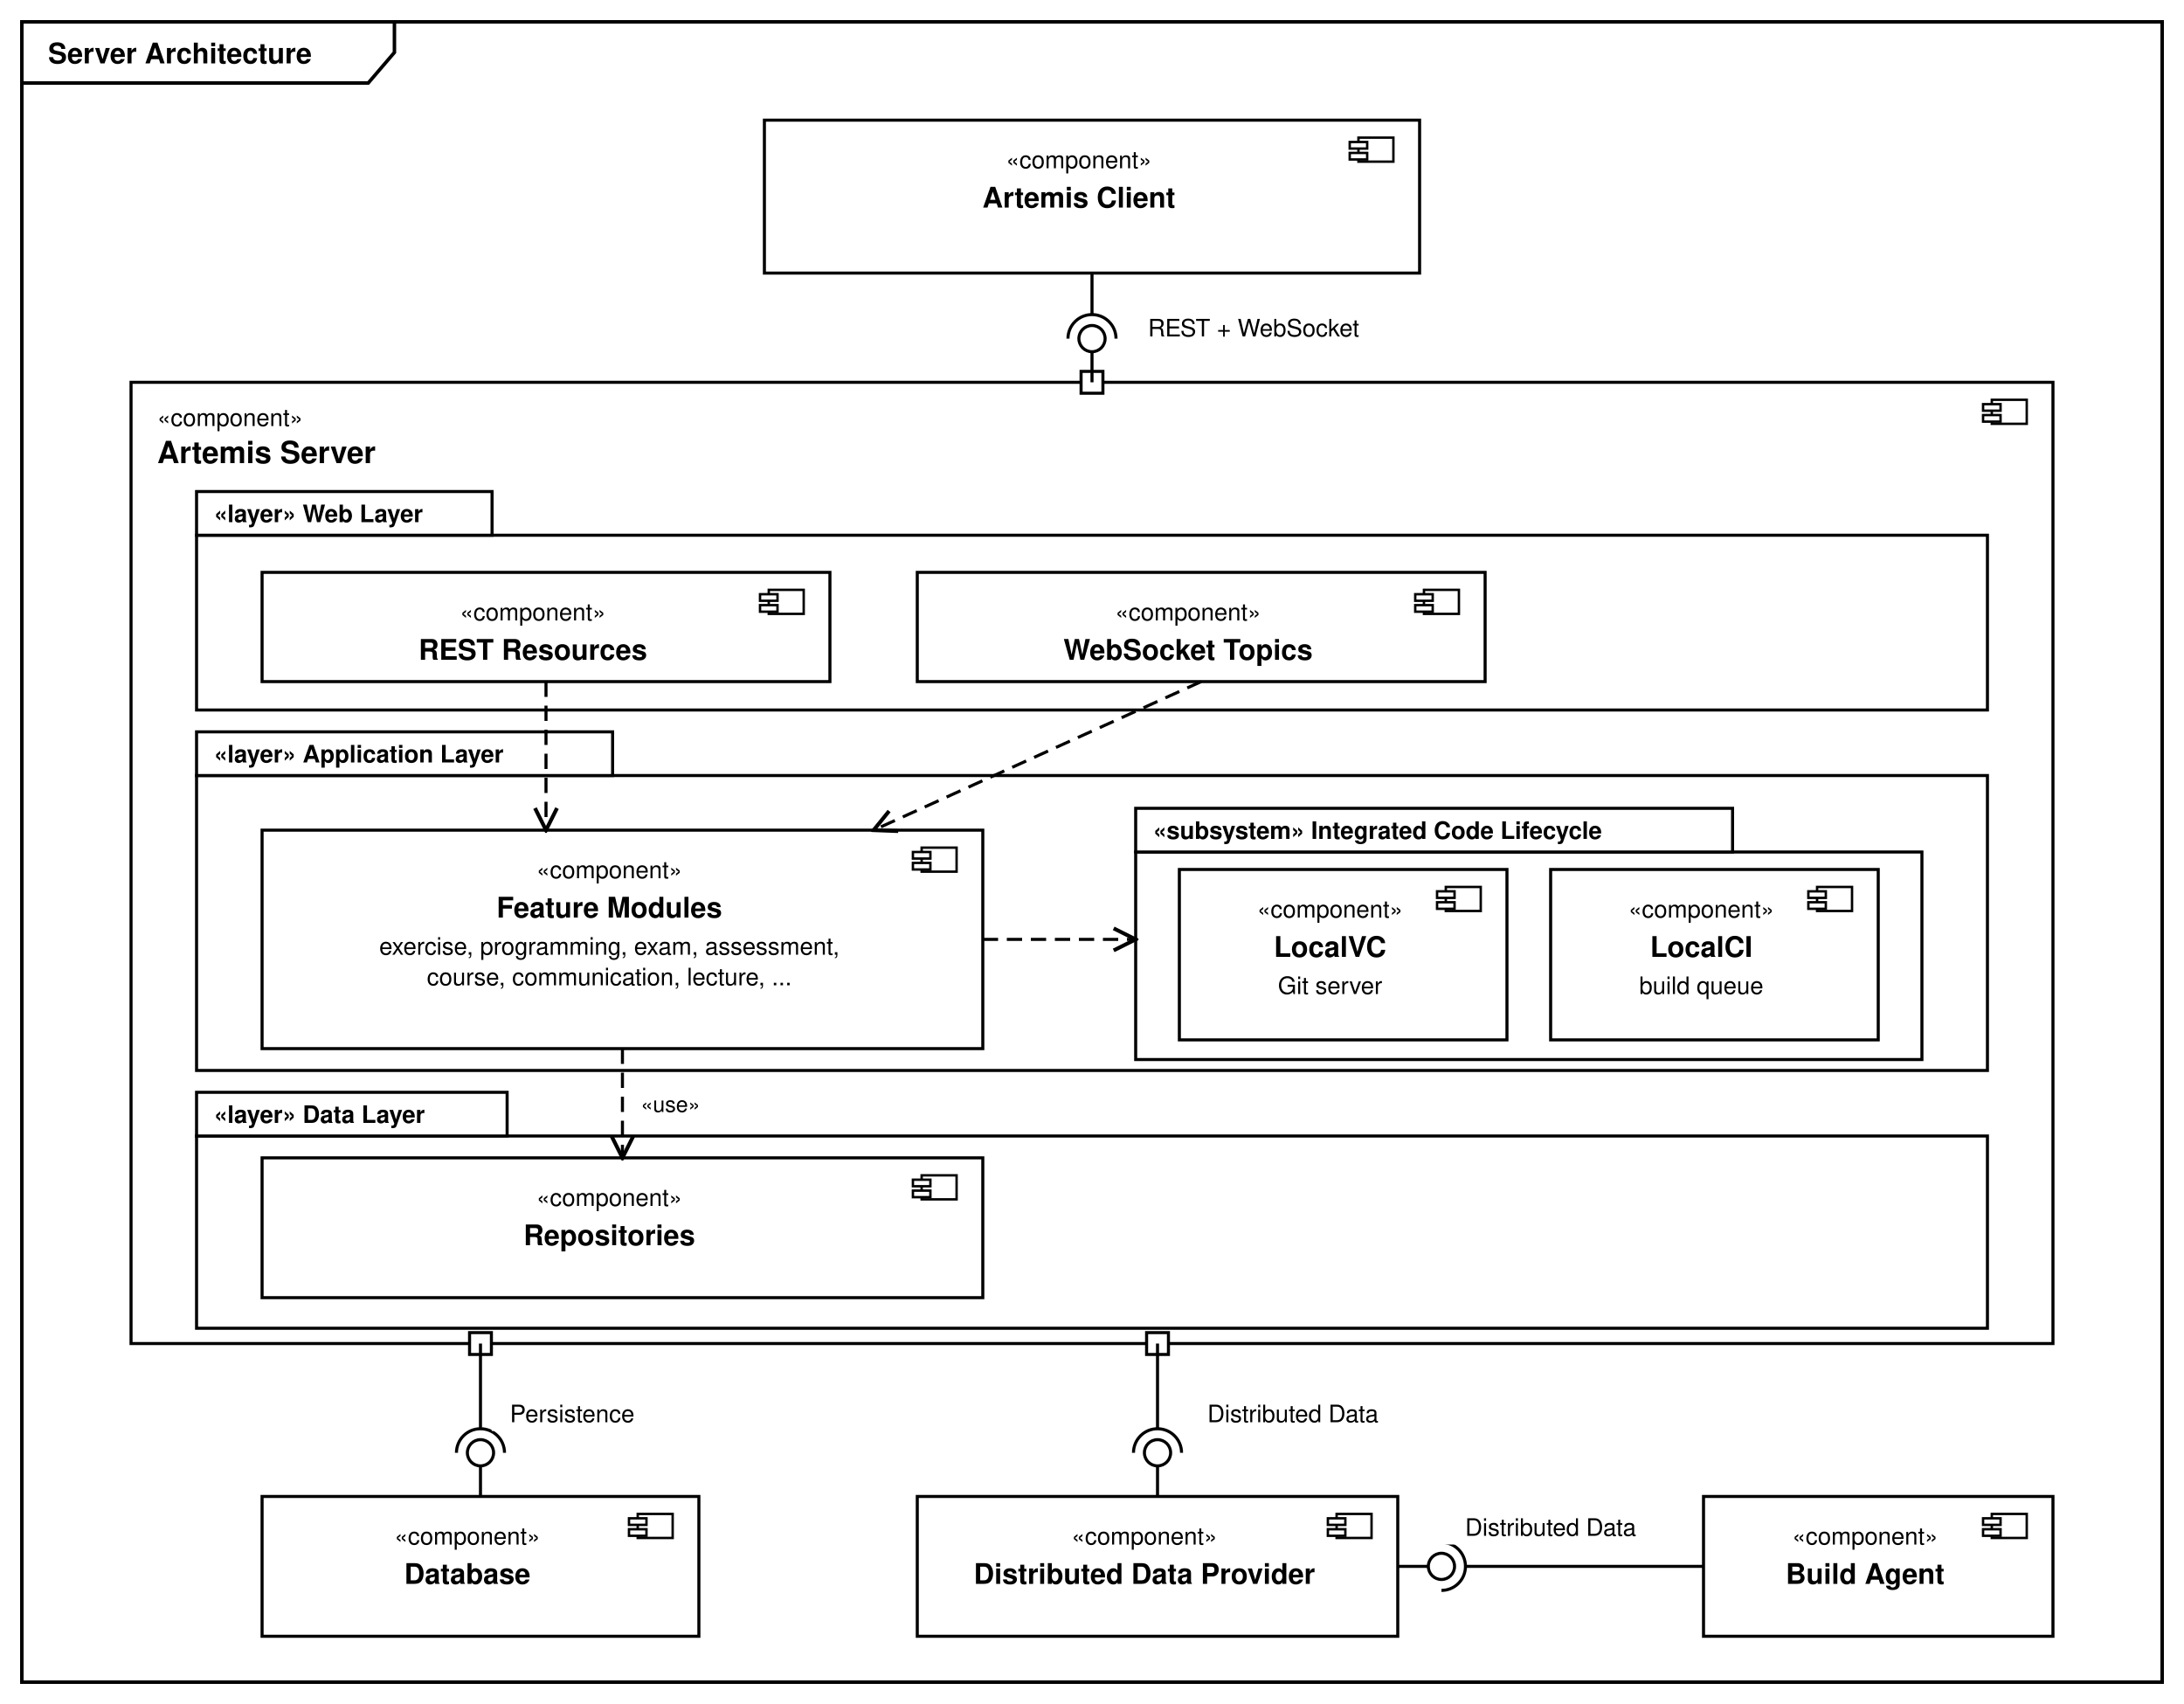
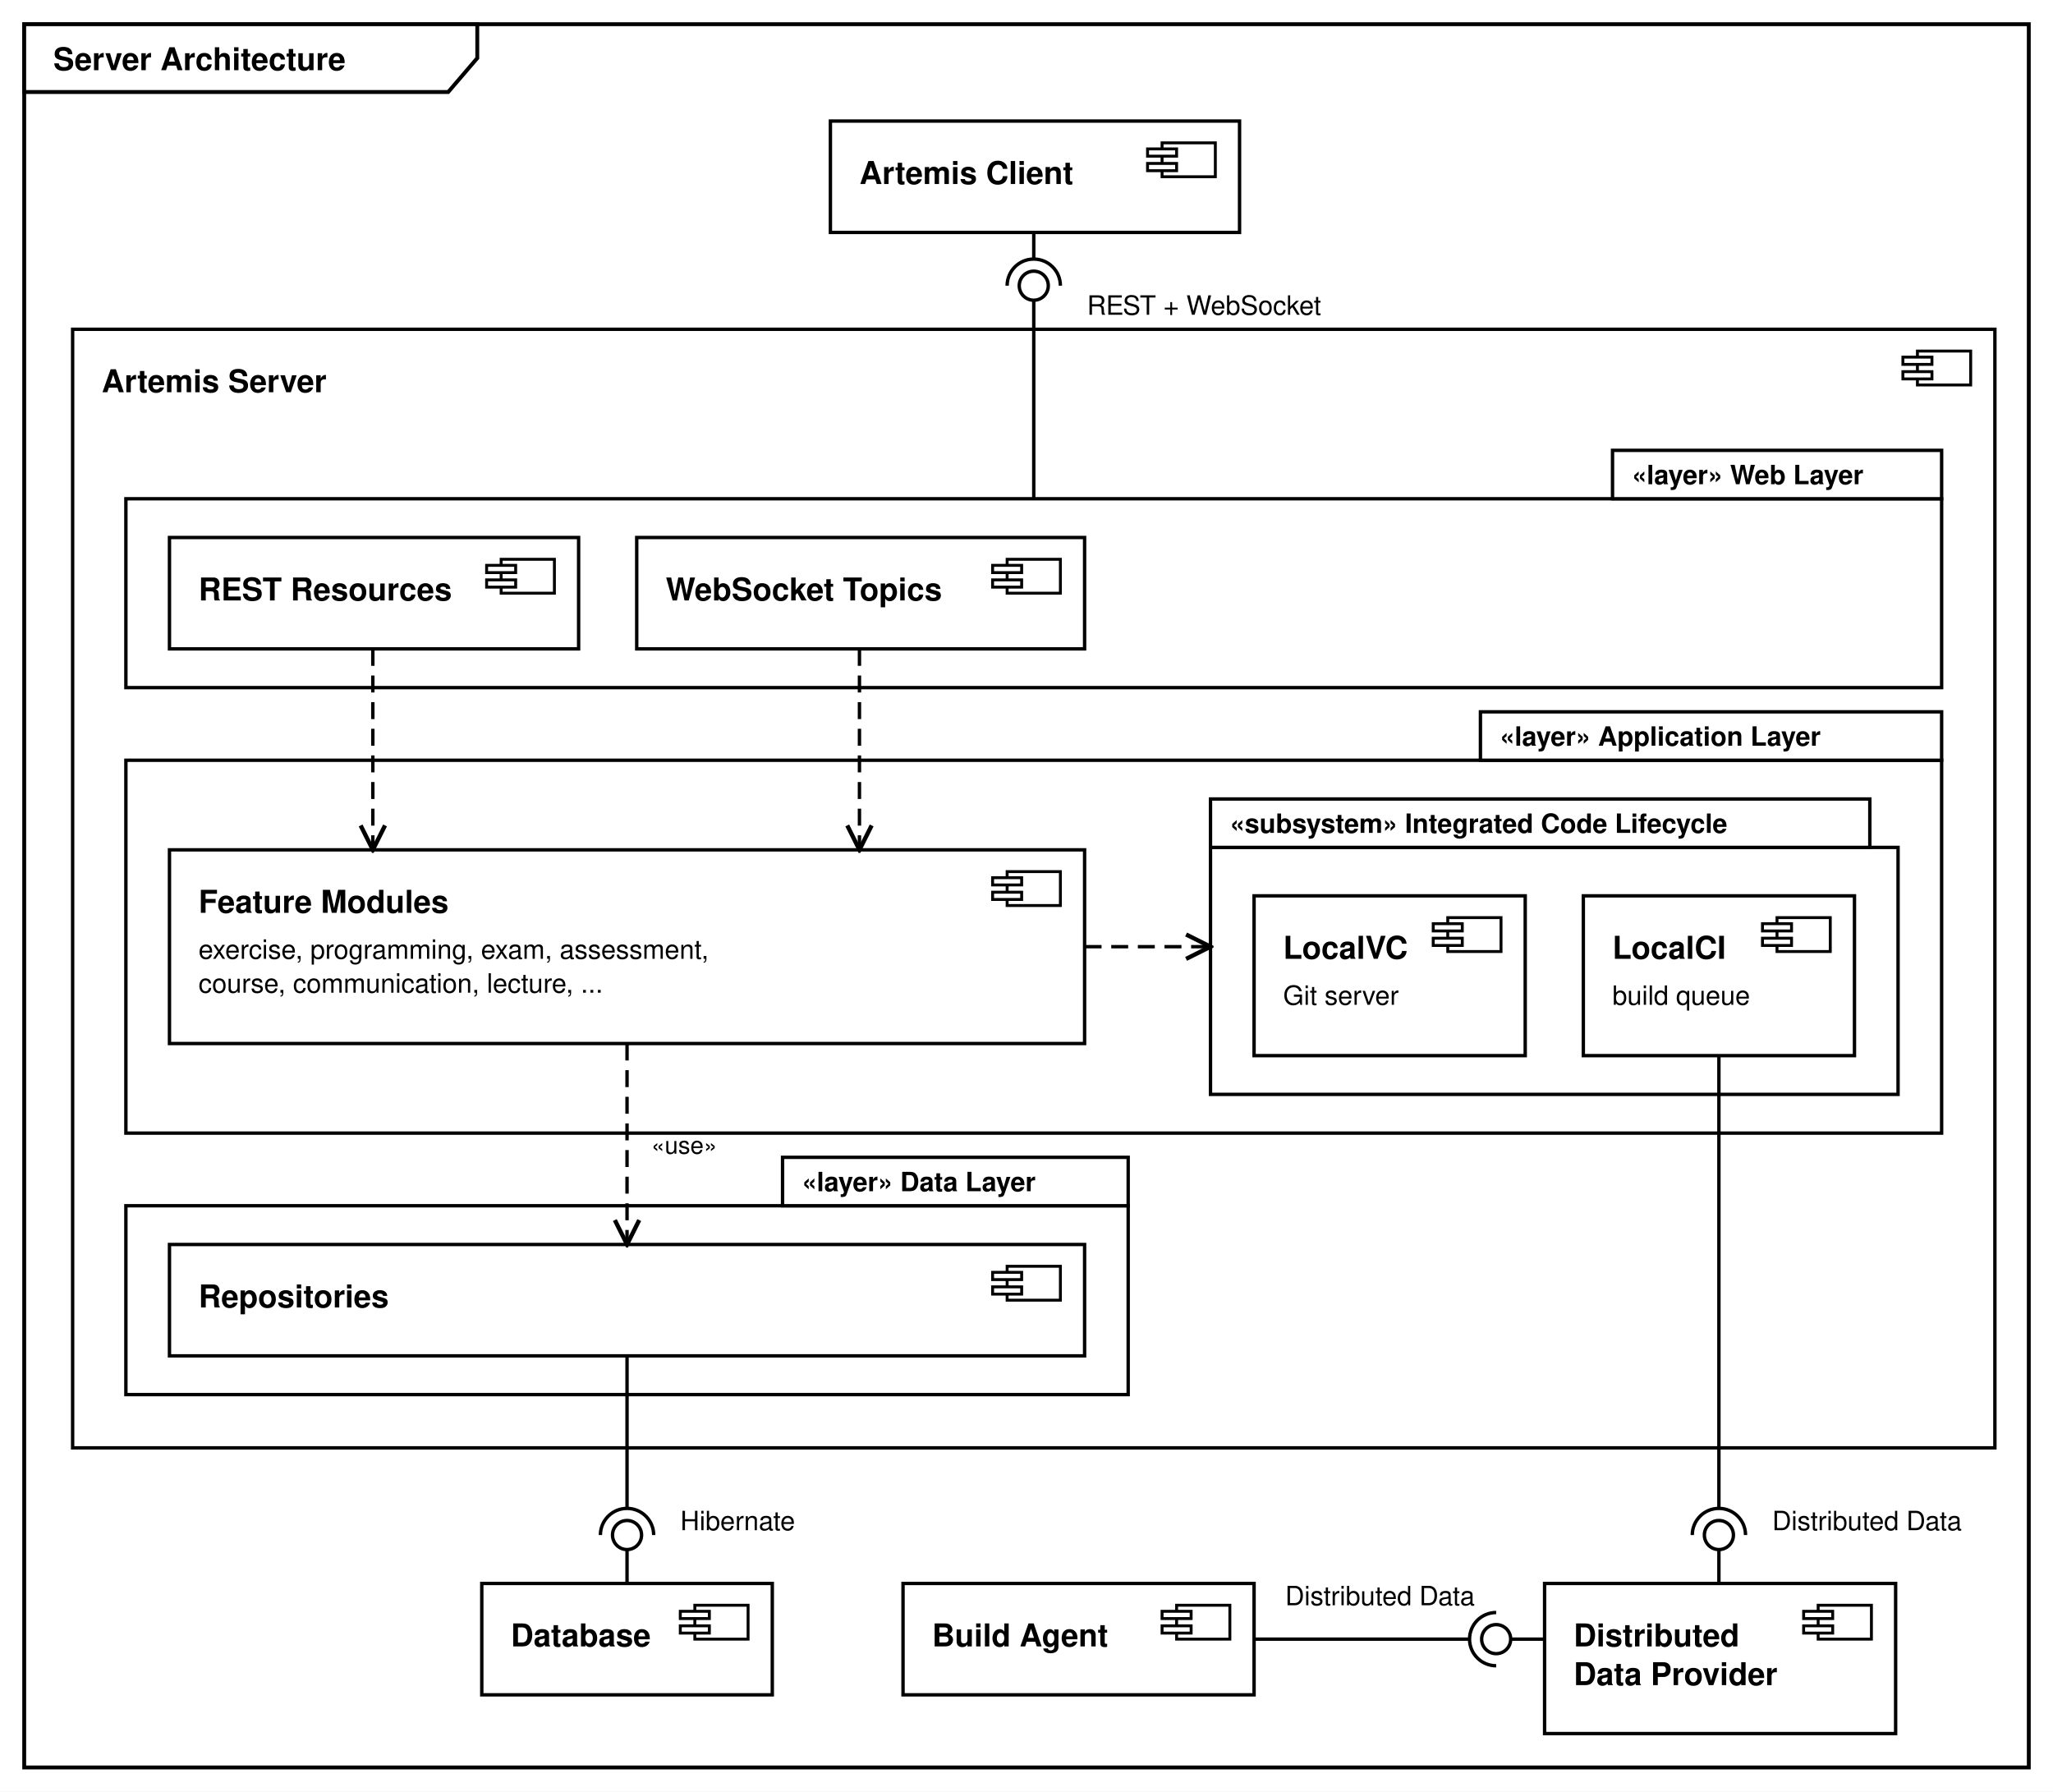
- <svg xmlns="http://www.w3.org/2000/svg" viewBox="0 0 1000 780" width="1000" height="780" font-family="Helvetica, Arial, sans-serif" role="img" aria-labelledby="t d">
+ <svg xmlns="http://www.w3.org/2000/svg" viewBox="0 0 848 740" width="848" height="740" font-family="Helvetica, Arial, sans-serif" role="img" aria-labelledby="t d">
  <defs>
    <marker id="open" viewBox="0 0 10 10" refX="9" refY="5" markerWidth="9" markerHeight="9" orient="auto">
      <path d="M1 1 L9 5 L1 9" fill="none" stroke="#000000" stroke-width="1.4" />
    </marker>
  </defs>
-   <rect width="1000" height="780" fill="#ffffff" />
-   <rect x="10" y="10" width="980" height="760" fill="#ffffff" stroke="#000000" stroke-width="1.6" />
-   <polygon points="10,10 180.6,10 180.6,24 168.6,38 10,38" fill="#ffffff" stroke="#000000" stroke-width="1.6" />
-   <text x="22" y="29" font-size="13" font-weight="700" font-style="normal" text-anchor="start" fill="#000000">Server Architecture</text>
-   <rect x="350" y="55" width="300" height="70" fill="#ffffff" stroke="#000000" stroke-width="1.4" />
-   <rect x="622" y="63" width="16" height="11" fill="#ffffff" stroke="#000000" stroke-width="1.1" />
-   <rect x="618" y="65" width="8" height="3" fill="#ffffff" stroke="#000000" stroke-width="1.1" />
-   <rect x="618" y="70" width="8" height="3" fill="#ffffff" stroke="#000000" stroke-width="1.1" />
-   <text x="494.0" y="77" font-size="11" font-weight="400" font-style="normal" text-anchor="middle" fill="#000000">«component»</text>
-   <text x="494.0" y="95" font-size="13" font-weight="700" font-style="normal" text-anchor="middle" fill="#000000">Artemis Client</text>
-   <rect x="60" y="175" width="880" height="440" fill="#ffffff" stroke="#000000" stroke-width="1.4" />
-   <rect x="912" y="183" width="16" height="11" fill="#ffffff" stroke="#000000" stroke-width="1.1" />
-   <rect x="908" y="185" width="8" height="3" fill="#ffffff" stroke="#000000" stroke-width="1.1" />
-   <rect x="908" y="190" width="8" height="3" fill="#ffffff" stroke="#000000" stroke-width="1.1" />
-   <text x="72" y="195" font-size="11" font-weight="400" font-style="normal" text-anchor="start" fill="#000000">«component»</text>
-   <text x="72" y="212" font-size="14" font-weight="700" font-style="normal" text-anchor="start" fill="#000000">Artemis Server</text>
-   <rect x="495" y="170" width="10" height="10" fill="#ffffff" stroke="#000000" stroke-width="1.4" />
-   <line x1="500" y1="175" x2="500.0" y2="161.0" stroke="#000000" stroke-width="1.4" />
-   <circle cx="500.0" cy="155.0" r="6" fill="#ffffff" stroke="#000000" stroke-width="1.4" />
-   <path d="M 511.0 155.0 A 11 11 0 0 0 489.0 155.0" fill="none" stroke="#000000" stroke-width="1.4" />
-   <polyline points="500.0,144.0 500,125" fill="none" stroke="#000000" stroke-width="1.4" />
-   <rect x="521.72" y="143" width="104.56" height="15" fill="#ffffff" />
-   <text x="574" y="154" font-size="11" font-weight="400" font-style="normal" text-anchor="middle" fill="#000000">REST + WebSocket</text>
-   <rect x="90" y="245" width="820" height="80" fill="#ffffff" stroke="#000000" stroke-width="1.4" />
-   <rect x="90" y="225" width="135.3" height="20" fill="#ffffff" stroke="#000000" stroke-width="1.4" />
-   <text x="98" y="239" font-size="11" font-weight="700" font-style="normal" text-anchor="start" fill="#000000">«layer» Web Layer</text>
-   <rect x="120" y="262" width="260" height="50" fill="#ffffff" stroke="#000000" stroke-width="1.4" />
-   <rect x="352" y="270" width="16" height="11" fill="#ffffff" stroke="#000000" stroke-width="1.1" />
-   <rect x="348" y="272" width="8" height="3" fill="#ffffff" stroke="#000000" stroke-width="1.1" />
-   <rect x="348" y="277" width="8" height="3" fill="#ffffff" stroke="#000000" stroke-width="1.1" />
-   <text x="244.0" y="284" font-size="11" font-weight="400" font-style="normal" text-anchor="middle" fill="#000000">«component»</text>
-   <text x="244.0" y="302" font-size="13" font-weight="700" font-style="normal" text-anchor="middle" fill="#000000">REST Resources</text>
-   <rect x="420" y="262" width="260" height="50" fill="#ffffff" stroke="#000000" stroke-width="1.4" />
-   <rect x="652" y="270" width="16" height="11" fill="#ffffff" stroke="#000000" stroke-width="1.1" />
-   <rect x="648" y="272" width="8" height="3" fill="#ffffff" stroke="#000000" stroke-width="1.1" />
-   <rect x="648" y="277" width="8" height="3" fill="#ffffff" stroke="#000000" stroke-width="1.1" />
-   <text x="544.0" y="284" font-size="11" font-weight="400" font-style="normal" text-anchor="middle" fill="#000000">«component»</text>
-   <text x="544.0" y="302" font-size="13" font-weight="700" font-style="normal" text-anchor="middle" fill="#000000">WebSocket Topics</text>
-   <rect x="90" y="355" width="820" height="135" fill="#ffffff" stroke="#000000" stroke-width="1.4" />
-   <rect x="90" y="335" width="190.5" height="20" fill="#ffffff" stroke="#000000" stroke-width="1.4" />
-   <text x="98" y="349" font-size="11" font-weight="700" font-style="normal" text-anchor="start" fill="#000000">«layer» Application Layer</text>
-   <rect x="120" y="380" width="330" height="100" fill="#ffffff" stroke="#000000" stroke-width="1.4" />
-   <rect x="422" y="388" width="16" height="11" fill="#ffffff" stroke="#000000" stroke-width="1.1" />
-   <rect x="418" y="390" width="8" height="3" fill="#ffffff" stroke="#000000" stroke-width="1.1" />
-   <rect x="418" y="395" width="8" height="3" fill="#ffffff" stroke="#000000" stroke-width="1.1" />
-   <text x="279.0" y="402" font-size="11" font-weight="400" font-style="normal" text-anchor="middle" fill="#000000">«component»</text>
-   <text x="279.0" y="420" font-size="13" font-weight="700" font-style="normal" text-anchor="middle" fill="#000000">Feature Modules</text>
-   <text x="279.0" y="437" font-size="11" font-weight="400" font-style="normal" text-anchor="middle" fill="#000000">exercise, programming, exam, assessment,</text>
-   <text x="279.0" y="451" font-size="11" font-weight="400" font-style="normal" text-anchor="middle" fill="#000000">course, communication, lecture, ...</text>
-   <rect x="520" y="390" width="360" height="95" fill="#ffffff" stroke="#000000" stroke-width="1.4" />
-   <rect x="520" y="370" width="273.3" height="20" fill="#ffffff" stroke="#000000" stroke-width="1.4" />
-   <text x="528" y="384" font-size="11" font-weight="700" font-style="normal" text-anchor="start" fill="#000000">«subsystem» Integrated Code Lifecycle</text>
-   <rect x="540" y="398" width="150" height="78" fill="#ffffff" stroke="#000000" stroke-width="1.4" />
-   <rect x="662" y="406" width="16" height="11" fill="#ffffff" stroke="#000000" stroke-width="1.1" />
-   <rect x="658" y="408" width="8" height="3" fill="#ffffff" stroke="#000000" stroke-width="1.1" />
-   <rect x="658" y="413" width="8" height="3" fill="#ffffff" stroke="#000000" stroke-width="1.1" />
-   <text x="609.0" y="420" font-size="11" font-weight="400" font-style="normal" text-anchor="middle" fill="#000000">«component»</text>
-   <text x="609.0" y="438" font-size="13" font-weight="700" font-style="normal" text-anchor="middle" fill="#000000">LocalVC</text>
-   <text x="609.0" y="455" font-size="11" font-weight="400" font-style="normal" text-anchor="middle" fill="#000000">Git server</text>
-   <rect x="710" y="398" width="150" height="78" fill="#ffffff" stroke="#000000" stroke-width="1.4" />
-   <rect x="832" y="406" width="16" height="11" fill="#ffffff" stroke="#000000" stroke-width="1.1" />
-   <rect x="828" y="408" width="8" height="3" fill="#ffffff" stroke="#000000" stroke-width="1.1" />
-   <rect x="828" y="413" width="8" height="3" fill="#ffffff" stroke="#000000" stroke-width="1.1" />
-   <text x="779.0" y="420" font-size="11" font-weight="400" font-style="normal" text-anchor="middle" fill="#000000">«component»</text>
-   <text x="779.0" y="438" font-size="13" font-weight="700" font-style="normal" text-anchor="middle" fill="#000000">LocalCI</text>
-   <text x="779.0" y="455" font-size="11" font-weight="400" font-style="normal" text-anchor="middle" fill="#000000">build queue</text>
-   <rect x="90" y="520" width="820" height="88" fill="#ffffff" stroke="#000000" stroke-width="1.4" />
-   <rect x="90" y="500" width="142.2" height="20" fill="#ffffff" stroke="#000000" stroke-width="1.4" />
-   <text x="98" y="514" font-size="11" font-weight="700" font-style="normal" text-anchor="start" fill="#000000">«layer» Data Layer</text>
-   <rect x="120" y="530" width="330" height="64" fill="#ffffff" stroke="#000000" stroke-width="1.4" />
-   <rect x="422" y="538" width="16" height="11" fill="#ffffff" stroke="#000000" stroke-width="1.1" />
-   <rect x="418" y="540" width="8" height="3" fill="#ffffff" stroke="#000000" stroke-width="1.1" />
-   <rect x="418" y="545" width="8" height="3" fill="#ffffff" stroke="#000000" stroke-width="1.1" />
-   <text x="279.0" y="552" font-size="11" font-weight="400" font-style="normal" text-anchor="middle" fill="#000000">«component»</text>
-   <text x="279.0" y="570" font-size="13" font-weight="700" font-style="normal" text-anchor="middle" fill="#000000">Repositories</text>
-   <polyline points="250,312 250,380" fill="none" stroke="#000000" stroke-width="1.4" stroke-dasharray="7 4" marker-end="url(#open)" />
-   <polyline points="550,312 400,380" fill="none" stroke="#000000" stroke-width="1.4" stroke-dasharray="7 4" marker-end="url(#open)" />
-   <polyline points="450,430 520,430" fill="none" stroke="#000000" stroke-width="1.4" stroke-dasharray="7 4" marker-end="url(#open)" />
-   <polyline points="285,480 285,530" fill="none" stroke="#000000" stroke-width="1.4" stroke-dasharray="7 4" marker-end="url(#open)" />
-   <rect x="290.0" y="499.0" width="34.0" height="14" fill="#ffffff" />
-   <text x="307.0" y="509.0" font-size="10" font-weight="400" font-style="normal" text-anchor="middle" fill="#000000">«use»</text>
-   <rect x="120" y="685" width="200" height="64" fill="#ffffff" stroke="#000000" stroke-width="1.4" />
-   <rect x="292" y="693" width="16" height="11" fill="#ffffff" stroke="#000000" stroke-width="1.1" />
-   <rect x="288" y="695" width="8" height="3" fill="#ffffff" stroke="#000000" stroke-width="1.1" />
-   <rect x="288" y="700" width="8" height="3" fill="#ffffff" stroke="#000000" stroke-width="1.1" />
-   <text x="214.0" y="707" font-size="11" font-weight="400" font-style="normal" text-anchor="middle" fill="#000000">«component»</text>
-   <text x="214.0" y="725" font-size="13" font-weight="700" font-style="normal" text-anchor="middle" fill="#000000">Database</text>
-   <rect x="215" y="610" width="10" height="10" fill="#ffffff" stroke="#000000" stroke-width="1.4" />
-   <line x1="220" y1="685" x2="220.0" y2="671.0" stroke="#000000" stroke-width="1.4" />
-   <circle cx="220.0" cy="665.0" r="6" fill="#ffffff" stroke="#000000" stroke-width="1.4" />
-   <path d="M 231.0 665.0 A 11 11 0 0 0 209.0 665.0" fill="none" stroke="#000000" stroke-width="1.4" />
-   <polyline points="220.0,654.0 220,615" fill="none" stroke="#000000" stroke-width="1.4" />
-   <rect x="225.12" y="640" width="73.76" height="15" fill="#ffffff" />
-   <text x="262" y="651" font-size="11" font-weight="400" font-style="normal" text-anchor="middle" fill="#000000">Persistence</text>
-   <rect x="420" y="685" width="220" height="64" fill="#ffffff" stroke="#000000" stroke-width="1.4" />
-   <rect x="612" y="693" width="16" height="11" fill="#ffffff" stroke="#000000" stroke-width="1.1" />
-   <rect x="608" y="695" width="8" height="3" fill="#ffffff" stroke="#000000" stroke-width="1.1" />
-   <rect x="608" y="700" width="8" height="3" fill="#ffffff" stroke="#000000" stroke-width="1.1" />
-   <text x="524.0" y="707" font-size="11" font-weight="400" font-style="normal" text-anchor="middle" fill="#000000">«component»</text>
-   <text x="524.0" y="725" font-size="13" font-weight="700" font-style="normal" text-anchor="middle" fill="#000000">Distributed Data Provider</text>
-   <rect x="525" y="610" width="10" height="10" fill="#ffffff" stroke="#000000" stroke-width="1.4" />
-   <line x1="530" y1="685" x2="530.0" y2="671.0" stroke="#000000" stroke-width="1.4" />
-   <circle cx="530.0" cy="665.0" r="6" fill="#ffffff" stroke="#000000" stroke-width="1.4" />
-   <path d="M 541.0 665.0 A 11 11 0 0 0 519.0 665.0" fill="none" stroke="#000000" stroke-width="1.4" />
-   <polyline points="530.0,654.0 530,615" fill="none" stroke="#000000" stroke-width="1.4" />
-   <rect x="539.72" y="640" width="104.56" height="15" fill="#ffffff" />
-   <text x="592" y="651" font-size="11" font-weight="400" font-style="normal" text-anchor="middle" fill="#000000">Distributed Data</text>
-   <rect x="780" y="685" width="160" height="64" fill="#ffffff" stroke="#000000" stroke-width="1.4" />
-   <rect x="912" y="693" width="16" height="11" fill="#ffffff" stroke="#000000" stroke-width="1.1" />
-   <rect x="908" y="695" width="8" height="3" fill="#ffffff" stroke="#000000" stroke-width="1.1" />
-   <rect x="908" y="700" width="8" height="3" fill="#ffffff" stroke="#000000" stroke-width="1.1" />
-   <text x="854.0" y="707" font-size="11" font-weight="400" font-style="normal" text-anchor="middle" fill="#000000">«component»</text>
-   <text x="854.0" y="725" font-size="13" font-weight="700" font-style="normal" text-anchor="middle" fill="#000000">Build Agent</text>
-   <line x1="640" y1="717" x2="654.0" y2="717.0" stroke="#000000" stroke-width="1.4" />
-   <circle cx="660.0" cy="717.0" r="6" fill="#ffffff" stroke="#000000" stroke-width="1.4" />
-   <path d="M 660.0 728.0 A 11 11 0 0 0 660.0 706.0" fill="none" stroke="#000000" stroke-width="1.4" />
-   <polyline points="671.0,717.0 780,717" fill="none" stroke="#000000" stroke-width="1.4" />
-   <rect x="657.72" y="692" width="104.56" height="15" fill="#ffffff" />
-   <text x="710" y="703" font-size="11" font-weight="400" font-style="normal" text-anchor="middle" fill="#000000">Distributed Data</text>
+   <rect width="848" height="740" fill="#ffffff" />
+   <rect x="10" y="10" width="828" height="720" fill="#ffffff" stroke="#000000" stroke-width="1.6" />
+   <polygon points="10,10 197.14,10 197.14,24 185.14,38 10,38" fill="#ffffff" stroke="#000000" stroke-width="1.6" />
+   <text x="22" y="29" font-size="13" font-weight="700" text-anchor="start" fill="#000000">Server Architecture</text>
+   <rect x="30" y="136" width="794" height="462" fill="#ffffff" stroke="#000000" stroke-width="1.4" />
+   <rect x="792" y="145" width="22" height="14" fill="#ffffff" stroke="#000000" stroke-width="1.2" />
+   <rect x="786" y="147.5" width="12" height="3" fill="#ffffff" stroke="#000000" stroke-width="1.2" />
+   <rect x="786" y="153.5" width="12" height="3" fill="#ffffff" stroke="#000000" stroke-width="1.2" />
+   <text x="42" y="162" font-size="13" font-weight="700" text-anchor="start" fill="#000000">Artemis Server</text>
+   <rect x="52" y="206" width="750" height="78" fill="#ffffff" stroke="#000000" stroke-width="1.4" />
+   <rect x="666.06" y="186" width="135.94" height="20" fill="#ffffff" stroke="#000000" stroke-width="1.4" />
+   <text x="674.06" y="200" font-size="11" font-weight="700" text-anchor="start" fill="#000000">«layer» Web Layer</text>
+   <rect x="70" y="222" width="169" height="46" fill="#ffffff" stroke="#000000" stroke-width="1.4" />
+   <rect x="207" y="231" width="22" height="14" fill="#ffffff" stroke="#000000" stroke-width="1.2" />
+   <rect x="201" y="233.5" width="12" height="3" fill="#ffffff" stroke="#000000" stroke-width="1.2" />
+   <rect x="201" y="239.5" width="12" height="3" fill="#ffffff" stroke="#000000" stroke-width="1.2" />
+   <text x="82" y="248" font-size="13" font-weight="700" text-anchor="start" fill="#000000">REST Resources</text>
+   <rect x="263" y="222" width="185" height="46" fill="#ffffff" stroke="#000000" stroke-width="1.4" />
+   <rect x="416" y="231" width="22" height="14" fill="#ffffff" stroke="#000000" stroke-width="1.2" />
+   <rect x="410" y="233.5" width="12" height="3" fill="#ffffff" stroke="#000000" stroke-width="1.2" />
+   <rect x="410" y="239.5" width="12" height="3" fill="#ffffff" stroke="#000000" stroke-width="1.2" />
+   <text x="275" y="248" font-size="13" font-weight="700" text-anchor="start" fill="#000000">WebSocket Topics</text>
+   <rect x="52" y="314" width="750" height="154" fill="#ffffff" stroke="#000000" stroke-width="1.4" />
+   <rect x="611.5" y="294" width="190.5" height="20" fill="#ffffff" stroke="#000000" stroke-width="1.4" />
+   <text x="619.5" y="308" font-size="11" font-weight="700" text-anchor="start" fill="#000000">«layer» Application Layer</text>
+   <rect x="70" y="351" width="378" height="80" fill="#ffffff" stroke="#000000" stroke-width="1.4" />
+   <rect x="416" y="360" width="22" height="14" fill="#ffffff" stroke="#000000" stroke-width="1.2" />
+   <rect x="410" y="362.5" width="12" height="3" fill="#ffffff" stroke="#000000" stroke-width="1.2" />
+   <rect x="410" y="368.5" width="12" height="3" fill="#ffffff" stroke="#000000" stroke-width="1.2" />
+   <text x="82" y="377" font-size="13" font-weight="700" text-anchor="start" fill="#000000">Feature Modules</text>
+   <text x="82" y="396" font-size="11" font-weight="400" text-anchor="start" fill="#000000">exercise, programming, exam, assessment,</text>
+   <text x="82" y="410" font-size="11" font-weight="400" text-anchor="start" fill="#000000">course, communication, lecture, ...</text>
+   <rect x="500" y="350" width="284" height="102" fill="#ffffff" stroke="#000000" stroke-width="1.4" />
+   <rect x="500" y="330" width="272.34" height="20" fill="#ffffff" stroke="#000000" stroke-width="1.4" />
+   <text x="508" y="344" font-size="11" font-weight="700" text-anchor="start" fill="#000000">«subsystem» Integrated Code Lifecycle</text>
+   <rect x="518" y="370" width="112" height="66" fill="#ffffff" stroke="#000000" stroke-width="1.4" />
+   <rect x="598" y="379" width="22" height="14" fill="#ffffff" stroke="#000000" stroke-width="1.2" />
+   <rect x="592" y="381.5" width="12" height="3" fill="#ffffff" stroke="#000000" stroke-width="1.2" />
+   <rect x="592" y="387.5" width="12" height="3" fill="#ffffff" stroke="#000000" stroke-width="1.2" />
+   <text x="530" y="396" font-size="13" font-weight="700" text-anchor="start" fill="#000000">LocalVC</text>
+   <text x="530" y="415" font-size="11" font-weight="400" text-anchor="start" fill="#000000">Git server</text>
+   <rect x="654" y="370" width="112" height="66" fill="#ffffff" stroke="#000000" stroke-width="1.4" />
+   <rect x="734" y="379" width="22" height="14" fill="#ffffff" stroke="#000000" stroke-width="1.2" />
+   <rect x="728" y="381.5" width="12" height="3" fill="#ffffff" stroke="#000000" stroke-width="1.2" />
+   <rect x="728" y="387.5" width="12" height="3" fill="#ffffff" stroke="#000000" stroke-width="1.2" />
+   <text x="666" y="396" font-size="13" font-weight="700" text-anchor="start" fill="#000000">LocalCI</text>
+   <text x="666" y="415" font-size="11" font-weight="400" text-anchor="start" fill="#000000">build queue</text>
+   <rect x="52" y="498" width="414" height="78" fill="#ffffff" stroke="#000000" stroke-width="1.4" />
+   <rect x="323.24" y="478" width="142.76" height="20" fill="#ffffff" stroke="#000000" stroke-width="1.4" />
+   <text x="331.24" y="492" font-size="11" font-weight="700" text-anchor="start" fill="#000000">«layer» Data Layer</text>
+   <rect x="70" y="514" width="378" height="46" fill="#ffffff" stroke="#000000" stroke-width="1.4" />
+   <rect x="416" y="523" width="22" height="14" fill="#ffffff" stroke="#000000" stroke-width="1.2" />
+   <rect x="410" y="525.5" width="12" height="3" fill="#ffffff" stroke="#000000" stroke-width="1.2" />
+   <rect x="410" y="531.5" width="12" height="3" fill="#ffffff" stroke="#000000" stroke-width="1.2" />
+   <text x="82" y="540" font-size="13" font-weight="700" text-anchor="start" fill="#000000">Repositories</text>
+   <polyline points="154,268 154,351" fill="none" stroke="#000000" stroke-width="1.4" stroke-dasharray="7 4" marker-end="url(#open)" />
+   <polyline points="355,268 355,351" fill="none" stroke="#000000" stroke-width="1.4" stroke-dasharray="7 4" marker-end="url(#open)" />
+   <polyline points="448,391 500,391" fill="none" stroke="#000000" stroke-width="1.4" stroke-dasharray="7 4" marker-end="url(#open)" />
+   <polyline points="259,431 259,514" fill="none" stroke="#000000" stroke-width="1.4" stroke-dasharray="7 4" marker-end="url(#open)" />
+   <text x="269" y="476.5" font-size="10" font-weight="400" text-anchor="start" fill="#000000">«use»</text>
+   <rect x="343" y="50" width="169" height="46" fill="#ffffff" stroke="#000000" stroke-width="1.4" />
+   <rect x="480" y="59" width="22" height="14" fill="#ffffff" stroke="#000000" stroke-width="1.2" />
+   <rect x="474" y="61.5" width="12" height="3" fill="#ffffff" stroke="#000000" stroke-width="1.2" />
+   <rect x="474" y="67.5" width="12" height="3" fill="#ffffff" stroke="#000000" stroke-width="1.2" />
+   <text x="355" y="76" font-size="13" font-weight="700" text-anchor="start" fill="#000000">Artemis Client</text>
+   <line x1="427" y1="206" x2="427.0" y2="124.0" stroke="#000000" stroke-width="1.4" />
+   <circle cx="427.0" cy="118.0" r="6" fill="#ffffff" stroke="#000000" stroke-width="1.4" />
+   <path d="M 438.0 118.0 A 11 11 0 0 0 416.0 118.0" fill="none" stroke="#000000" stroke-width="1.4" />
+   <polyline points="427.0,107.0 427,96" fill="none" stroke="#000000" stroke-width="1.4" />
+   <text x="449" y="130" font-size="11" font-weight="400" text-anchor="start" fill="#000000">REST + WebSocket</text>
+   <rect x="199" y="654" width="120" height="46" fill="#ffffff" stroke="#000000" stroke-width="1.4" />
+   <rect x="287" y="663" width="22" height="14" fill="#ffffff" stroke="#000000" stroke-width="1.2" />
+   <rect x="281" y="665.5" width="12" height="3" fill="#ffffff" stroke="#000000" stroke-width="1.2" />
+   <rect x="281" y="671.5" width="12" height="3" fill="#ffffff" stroke="#000000" stroke-width="1.2" />
+   <text x="211" y="680" font-size="13" font-weight="700" text-anchor="start" fill="#000000">Database</text>
+   <line x1="259" y1="654" x2="259.0" y2="640.0" stroke="#000000" stroke-width="1.4" />
+   <circle cx="259.0" cy="634.0" r="6" fill="#ffffff" stroke="#000000" stroke-width="1.4" />
+   <path d="M 270.0 634.0 A 11 11 0 0 0 248.0 634.0" fill="none" stroke="#000000" stroke-width="1.4" />
+   <polyline points="259.0,623.0 259,560" fill="none" stroke="#000000" stroke-width="1.4" />
+   <text x="281" y="632" font-size="11" font-weight="400" text-anchor="start" fill="#000000">Hibernate</text>
+   <rect x="638" y="654" width="145" height="62" fill="#ffffff" stroke="#000000" stroke-width="1.4" />
+   <rect x="751" y="663" width="22" height="14" fill="#ffffff" stroke="#000000" stroke-width="1.2" />
+   <rect x="745" y="665.5" width="12" height="3" fill="#ffffff" stroke="#000000" stroke-width="1.2" />
+   <rect x="745" y="671.5" width="12" height="3" fill="#ffffff" stroke="#000000" stroke-width="1.2" />
+   <text x="650" y="680" font-size="13" font-weight="700" text-anchor="start" fill="#000000">Distributed</text>
+   <text x="650" y="696" font-size="13" font-weight="700" text-anchor="start" fill="#000000">Data Provider</text>
+   <line x1="710" y1="654" x2="710.0" y2="640.0" stroke="#000000" stroke-width="1.4" />
+   <circle cx="710.0" cy="634.0" r="6" fill="#ffffff" stroke="#000000" stroke-width="1.4" />
+   <path d="M 721.0 634.0 A 11 11 0 0 0 699.0 634.0" fill="none" stroke="#000000" stroke-width="1.4" />
+   <polyline points="710.0,623.0 710,436" fill="none" stroke="#000000" stroke-width="1.4" />
+   <text x="732" y="632" font-size="11" font-weight="400" text-anchor="start" fill="#000000">Distributed Data</text>
+   <rect x="373" y="654" width="145" height="46" fill="#ffffff" stroke="#000000" stroke-width="1.4" />
+   <rect x="486" y="663" width="22" height="14" fill="#ffffff" stroke="#000000" stroke-width="1.2" />
+   <rect x="480" y="665.5" width="12" height="3" fill="#ffffff" stroke="#000000" stroke-width="1.2" />
+   <rect x="480" y="671.5" width="12" height="3" fill="#ffffff" stroke="#000000" stroke-width="1.2" />
+   <text x="385" y="680" font-size="13" font-weight="700" text-anchor="start" fill="#000000">Build Agent</text>
+   <line x1="638" y1="677" x2="624.0" y2="677.0" stroke="#000000" stroke-width="1.4" />
+   <circle cx="618.0" cy="677.0" r="6" fill="#ffffff" stroke="#000000" stroke-width="1.4" />
+   <path d="M 618.0 666.0 A 11 11 0 0 0 618.0 688.0" fill="none" stroke="#000000" stroke-width="1.4" />
+   <polyline points="607.0,677.0 518,677" fill="none" stroke="#000000" stroke-width="1.4" />
+   <text x="570.0" y="663" font-size="11" font-weight="400" text-anchor="middle" fill="#000000">Distributed Data</text>
</svg>
